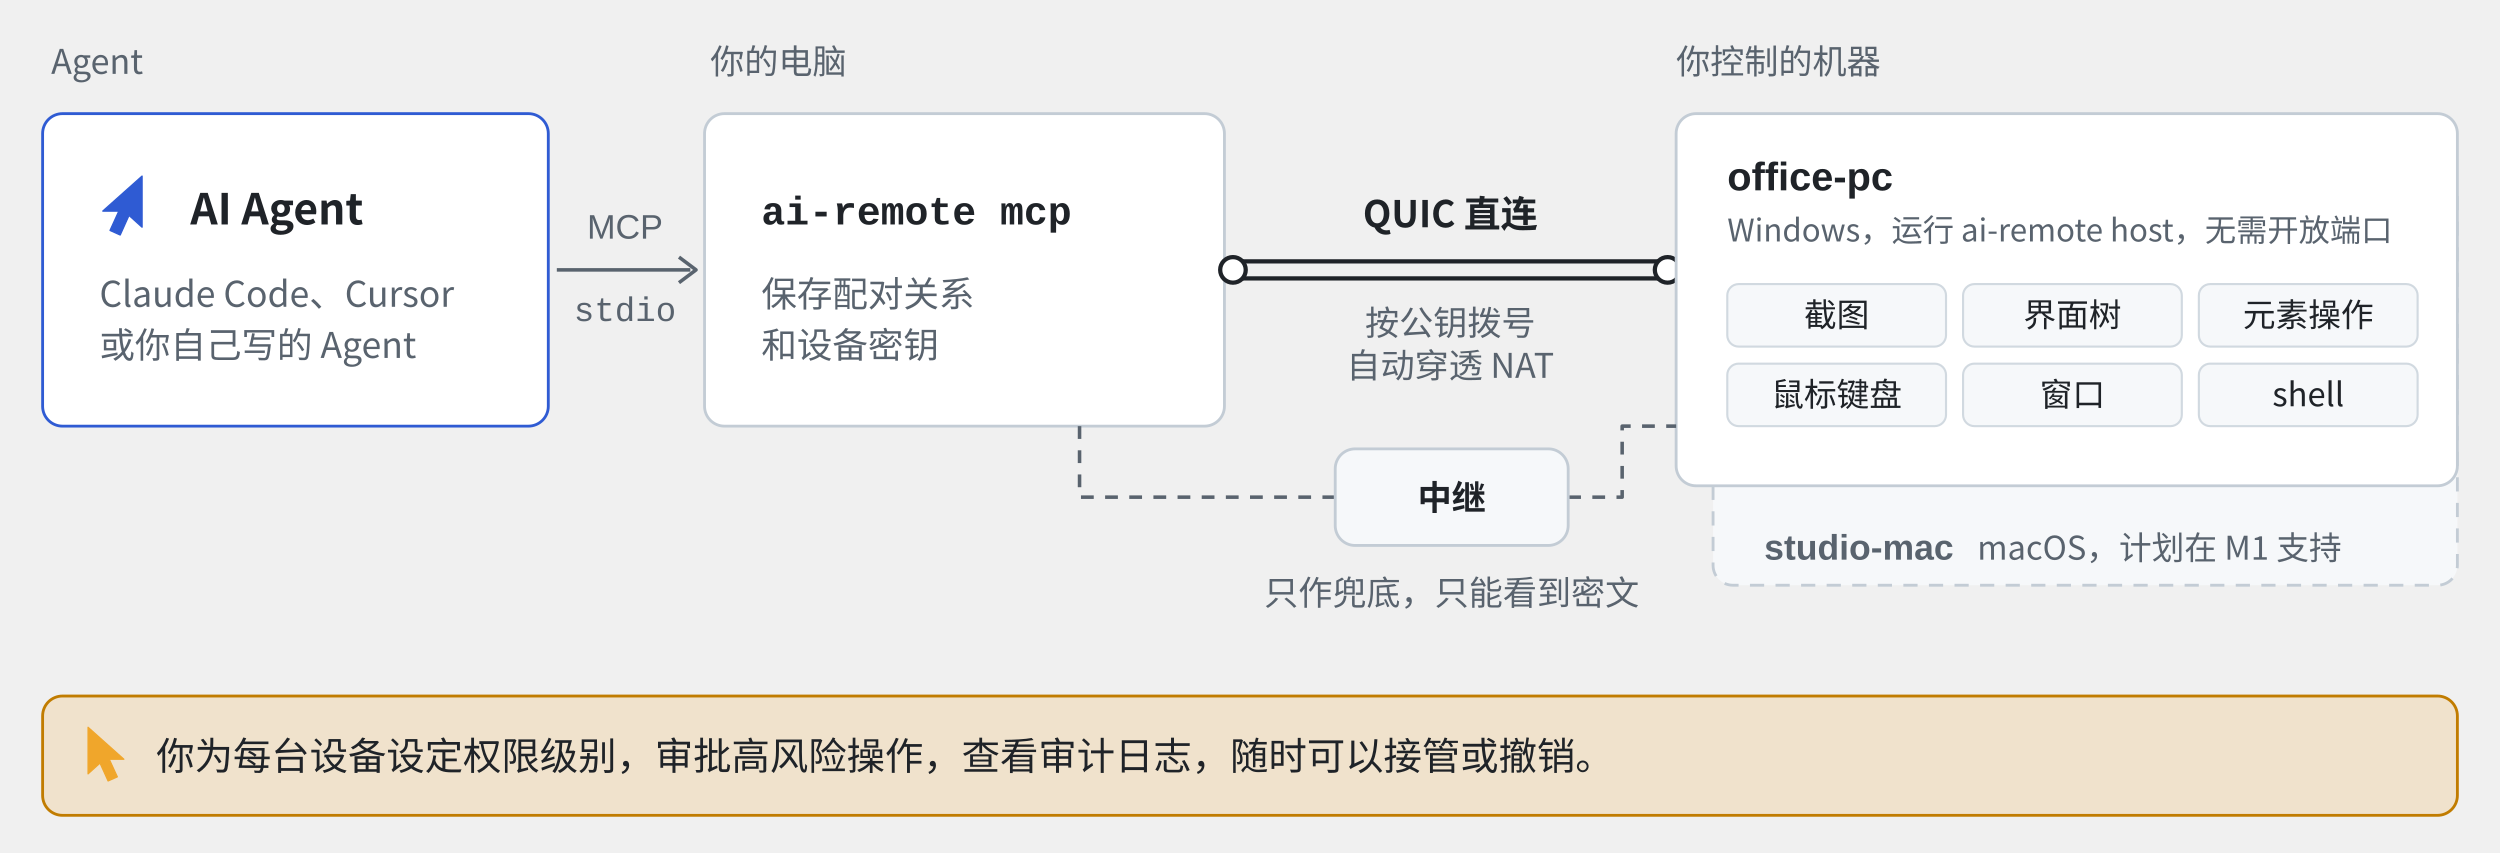
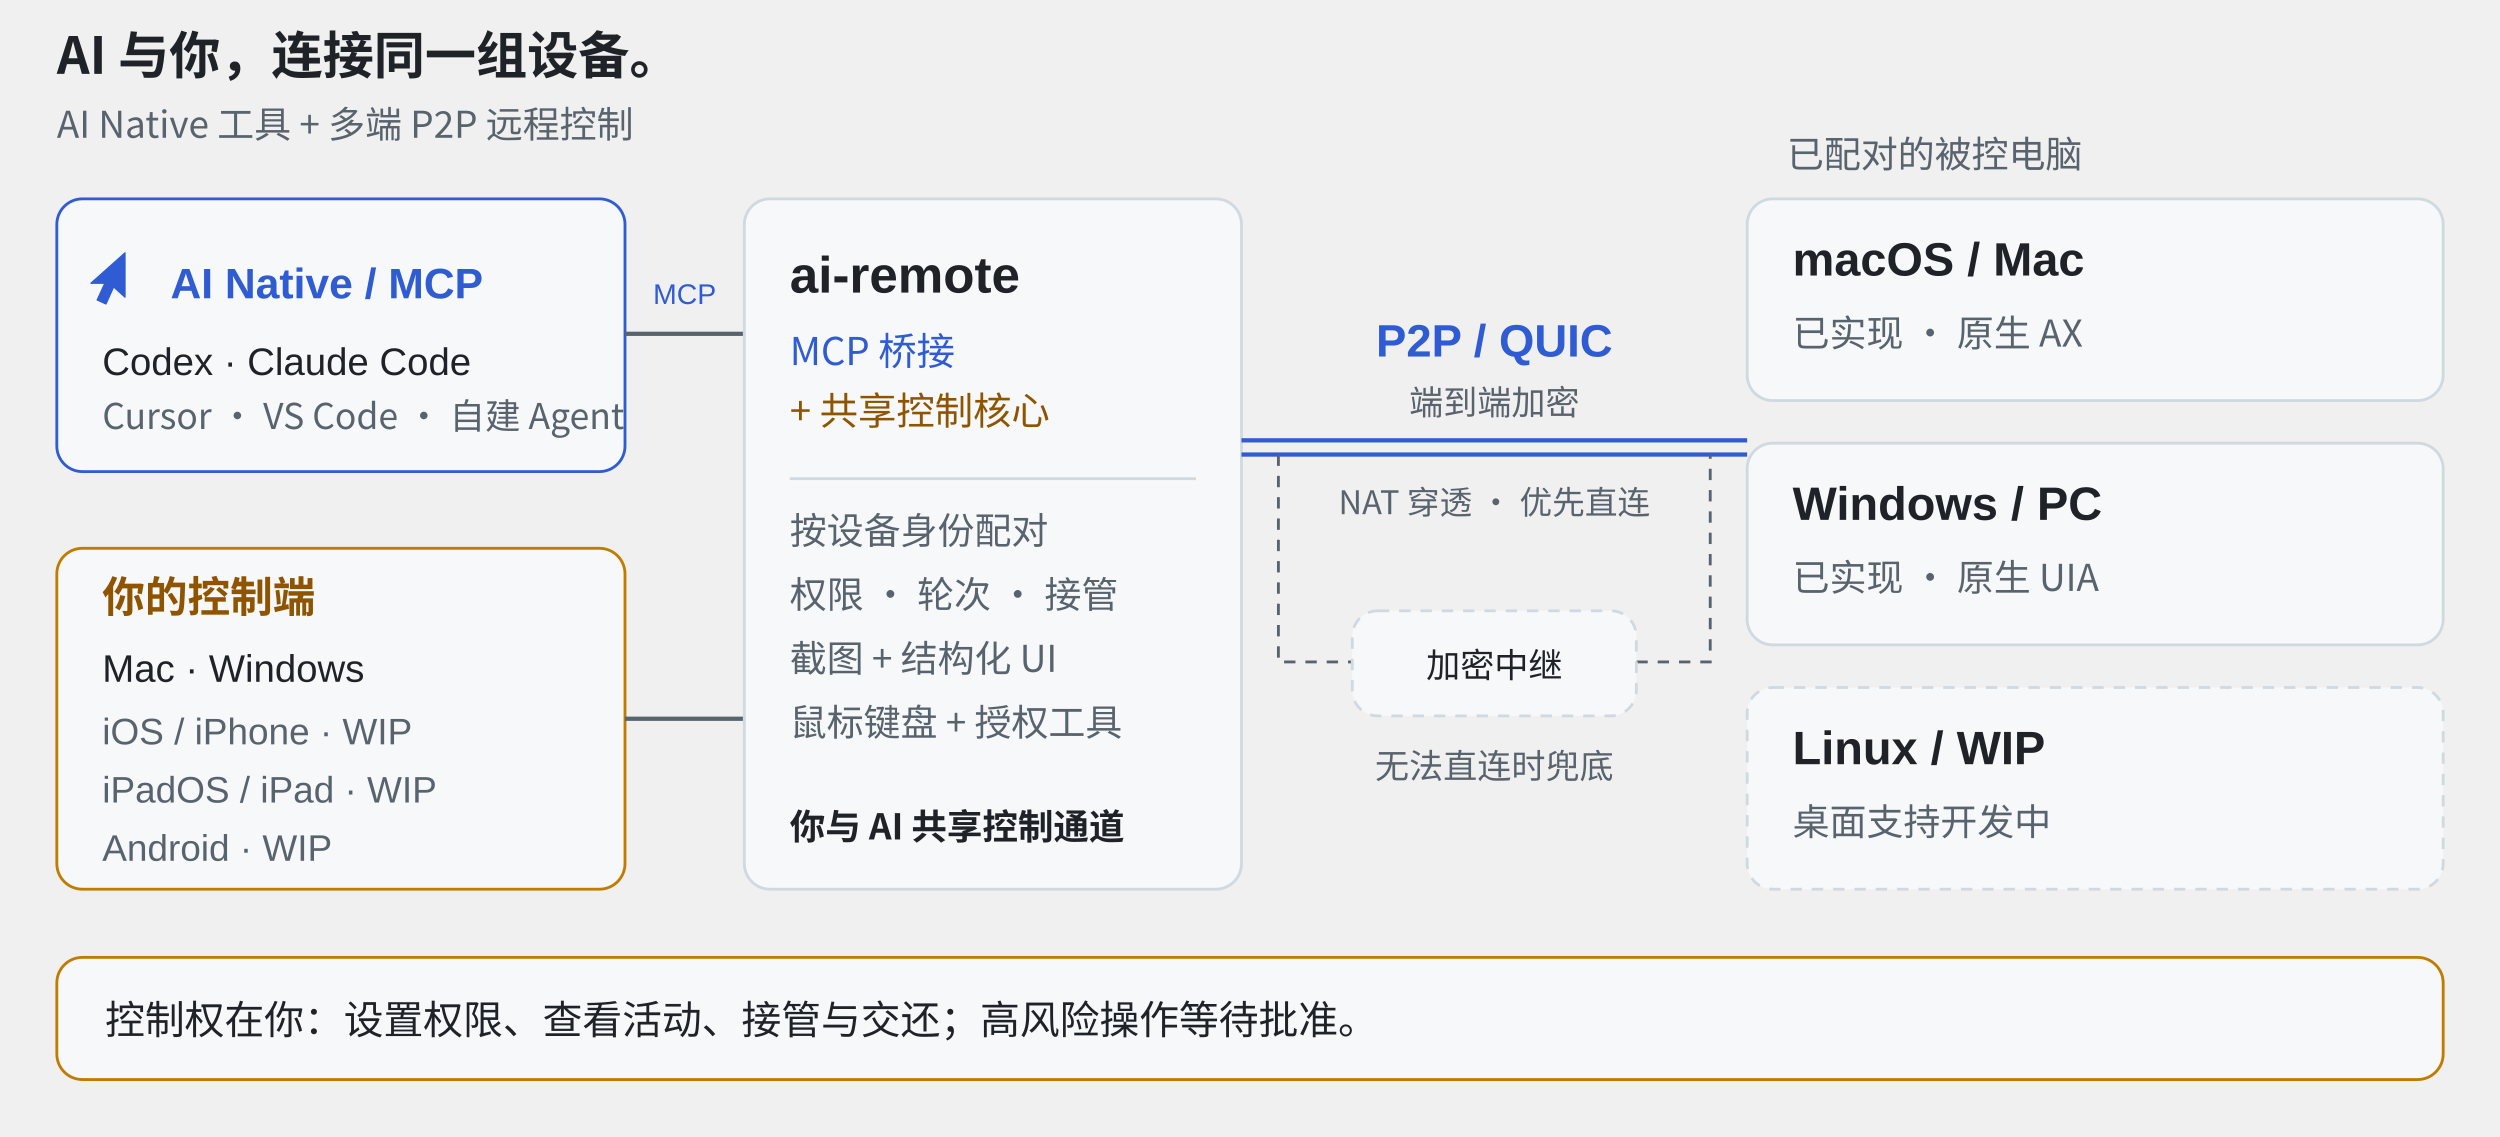
- <svg xmlns="http://www.w3.org/2000/svg" viewBox="0 0 1760 600" width="1760" height="600" role="img">
+ <svg xmlns="http://www.w3.org/2000/svg" viewBox="0 0 1760 800" width="1760" height="800" role="img">
  <style>.s{font-family:-apple-system, BlinkMacSystemFont, 'Segoe UI', 'Helvetica Neue', Arial, sans-serif}.m{font-family:ui-monospace, 'SF Mono', Menlo, Consolas, 'Liberation Mono', monospace}.z{font-family:'PingFang SC', 'Microsoft YaHei', 'Noto Sans CJK SC', sans-serif}</style>
-   <text class="z" x="36" y="52" font-size="24" fill="#59636E">Agent</text>
-   <text class="z" x="500" y="52" font-size="24" fill="#59636E">你的电脑</text>
-   <text class="z" x="1180" y="52" font-size="24" fill="#59636E">你控制的机器</text>
-   <rect x="30" y="80" width="356" height="220" rx="14" fill="#FFFFFF" stroke="#2F5BD3" stroke-width="2" />
-   <g transform="translate(100 124)">
-     <polygon points="0.0,0.0 0.0,35.9 -9.2,27.6 -15.4,41.4 -22.5,38.2 -16.3,24.6 -27.6,24.6" fill="#2F5BD3" stroke="#2F5BD3" stroke-width="1.0" stroke-linejoin="round" />
+   <text class="z" x="40" y="52" font-size="36" font-weight="650" fill="#1F2328">AI 与你，连接同一组设备。</text>
+   <text class="z" x="40" y="97" font-size="26" fill="#59636E">AI Native 工具 + 多端 P2P 远程控制</text>
+   <rect x="40" y="140" width="400" height="192" rx="18" fill="#F6F8FA" stroke="#2F5BD3" stroke-width="2" />
+   <g transform="translate(88 178)">
+     <polygon points="0.0,0.0 0.0,31.2 -8.0,24.0 -13.4,36.0 -19.6,33.2 -14.2,21.4 -24.0,21.4" fill="#2F5BD3" stroke="#2F5BD3" stroke-width="0.9" stroke-linejoin="round" />
  </g>
-   <text class="z" x="134" y="158" font-size="30" font-weight="600" fill="#1F2328">AI Agent</text>
-   <text class="z" x="70" y="216" font-size="25" fill="#59636E">Claude Code、Cursor</text>
-   <text class="z" x="70" y="252" font-size="25" fill="#59636E">或你自己写的 Agent</text>
-   <path d="M392,190 H486" stroke="#59636E" stroke-width="2.5" />
-   <path d="M478,181 L490,190 L478,199" fill="none" stroke="#59636E" stroke-width="2.5" stroke-linejoin="round" />
-   <text class="s" x="440" y="168" font-size="24" text-anchor="middle" fill="#59636E">MCP</text>
-   <text class="m" x="440" y="226" font-size="24" text-anchor="middle" fill="#59636E">stdio</text>
-   <rect x="496" y="80" width="366" height="220" rx="14" fill="#FFFFFF" stroke="#C3CCD5" stroke-width="2" />
-   <text class="m" x="536" y="158" font-size="28" font-weight="700" fill="#1F2328">ai-remote mcp</text>
-   <text class="z" x="536" y="216" font-size="25" fill="#59636E">保存配对关系</text>
-   <text class="z" x="536" y="252" font-size="25" fill="#59636E">和设备密钥</text>
-   <path d="M868,184 H1174 M868,196 H1174" stroke="#1F2328" stroke-width="3" />
-   <circle cx="868" cy="190" r="9" fill="#ffffff" stroke="#1F2328" stroke-width="3" />
-   <circle cx="1174" cy="190" r="9" fill="#ffffff" stroke="#1F2328" stroke-width="3" />
-   <text class="z" x="1021" y="160" font-size="26" font-weight="600" text-anchor="middle" fill="#1F2328">QUIC 直连</text>
-   <text class="z" x="1021" y="236" font-size="24" text-anchor="middle" fill="#59636E">按公钥拨号</text>
-   <text class="z" x="1021" y="266" font-size="24" text-anchor="middle" fill="#59636E">自动穿透 NAT</text>
-   <rect x="1206" y="120" width="524" height="292" rx="14" fill="#F6F8FA" stroke="#C3CCD5" stroke-width="2" stroke-dasharray="10 8" />
-   <text class="s" x="1242" y="394" font-size="25" font-weight="600" fill="#59636E">studio-mac</text>
-   <text class="z" x="1392" y="394" font-size="23" fill="#59636E">macOS，计划在 M1 支持</text>
-   <rect x="1180" y="80" width="550" height="262" rx="14" fill="#FFFFFF" stroke="#C3CCD5" stroke-width="2" />
-   <text class="s" x="1216" y="134" font-size="28" font-weight="600" fill="#1F2328">office-pc</text>
-   <text class="z" x="1216" y="170" font-size="22" fill="#59636E">Windows，运行 ai-remote host，无需开放端口</text>
-   <rect x="1216" y="200" width="154" height="44" rx="8" fill="#F6F8FA" stroke="#D1D9E0" stroke-width="1.5" />
-   <text class="z" x="1293" y="230" font-size="23" text-anchor="middle" fill="#1F2328">截图</text>
-   <rect x="1382" y="200" width="154" height="44" rx="8" fill="#F6F8FA" stroke="#D1D9E0" stroke-width="1.5" />
-   <text class="z" x="1459" y="230" font-size="23" text-anchor="middle" fill="#1F2328">界面树</text>
-   <rect x="1548" y="200" width="154" height="44" rx="8" fill="#F6F8FA" stroke="#D1D9E0" stroke-width="1.5" />
-   <text class="z" x="1625" y="230" font-size="23" text-anchor="middle" fill="#1F2328">元素操作</text>
-   <rect x="1216" y="256" width="154" height="44" rx="8" fill="#F6F8FA" stroke="#D1D9E0" stroke-width="1.5" />
-   <text class="z" x="1293" y="286" font-size="23" text-anchor="middle" fill="#1F2328">鼠标键盘</text>
-   <rect x="1382" y="256" width="154" height="44" rx="8" fill="#F6F8FA" stroke="#D1D9E0" stroke-width="1.5" />
-   <text class="z" x="1459" y="286" font-size="23" text-anchor="middle" fill="#1F2328">窗口</text>
-   <rect x="1548" y="256" width="154" height="44" rx="8" fill="#F6F8FA" stroke="#D1D9E0" stroke-width="1.5" />
-   <text class="z" x="1625" y="286" font-size="23" text-anchor="middle" fill="#1F2328">shell</text>
-   <path d="M760,300 V350 H940" fill="none" stroke="#59636E" stroke-width="2.5" stroke-dasharray="9 8" />
-   <path d="M1104,350 H1142 V300 H1180" fill="none" stroke="#59636E" stroke-width="2.5" stroke-dasharray="9 8" stroke-linejoin="round" />
-   <rect x="940" y="316" width="164" height="68" rx="14" fill="#F6F8FA" stroke="#C3CCD5" stroke-width="2" />
-   <text class="z" x="1022" y="359" font-size="24" font-weight="600" text-anchor="middle" fill="#1F2328">中继</text>
-   <text class="z" x="1022" y="426" font-size="24" text-anchor="middle" fill="#59636E">只作兜底，只能看到密文</text>
-   <rect x="30" y="490" width="1700" height="84" rx="14" fill="#F0A62B" fill-opacity="0.18" stroke="#C17C00" stroke-width="2" />
-   <g transform="translate(62 512)">
-     <polygon points="0.0,0.0 0.0,32.8 8.4,25.2 14.1,37.8 20.6,34.9 14.9,22.5 25.2,22.5" fill="#F0A62B" stroke="#F0A62B" stroke-width="0.9" stroke-linejoin="round" />
-   </g>
-   <text class="z" x="110" y="542" font-size="27" fill="#1F2328">你为每台设备设定权限级别，审批高风险操作，查看审计日志，随时可以接管或撤销。</text>
+   <text class="s" x="120" y="210" font-size="30" font-weight="650" fill="#2F5BD3">AI Native / MCP</text>
+   <text class="s" x="72" y="264" font-size="27" fill="#1F2328">Codex · Claude Code</text>
+   <text class="z" x="72" y="302" font-size="25" fill="#59636E">Cursor · VS Code · 自建 Agent</text>
+   <rect x="40" y="386" width="400" height="240" rx="18" fill="#F6F8FA" stroke="#C17C00" stroke-width="2" />
+   <text class="z" x="72" y="431" font-size="30" font-weight="650" fill="#8F5400">你的控制端</text>
+   <text class="s" x="72" y="480" font-size="27" fill="#1F2328">Mac · Windows</text>
+   <text class="s" x="72" y="524" font-size="26" fill="#59636E">iOS / iPhone · WIP</text>
+   <text class="s" x="72" y="565" font-size="26" fill="#59636E">iPadOS / iPad · WIP</text>
+   <text class="s" x="72" y="606" font-size="26" fill="#59636E">Android · WIP</text>
+   <path d="M440 235 H524 M440 506 H524" fill="none" stroke="#59636E" stroke-width="3" />
+   <text class="s" x="482" y="214" font-size="20" text-anchor="middle" fill="#2F5BD3">MCP</text>
+   <rect x="524" y="140" width="350" height="486" rx="18" fill="#F6F8FA" stroke="#D1D9E0" stroke-width="2" />
+   <text class="s" x="556" y="206" font-size="36" font-weight="650" fill="#1F2328">ai-remote</text>
+   <text class="z" x="556" y="257" font-size="27" fill="#2F5BD3">MCP 桥接</text>
+   <text class="z" x="556" y="299" font-size="27" fill="#8F5400">+ 共享控制核心</text>
+   <path d="M556 337 H842" stroke="#D1D9E0" stroke-width="2" />
+   <text class="z" x="556" y="383" font-size="26" fill="#59636E">按设备身份配对</text>
+   <text class="z" x="556" y="428" font-size="26" fill="#59636E">权限 · 轮次 · 接管</text>
+   <text class="z" x="556" y="473" font-size="26" fill="#59636E">截图 + 结构化 UI</text>
+   <text class="z" x="556" y="518" font-size="26" fill="#59636E">鼠标键盘 + 授权工具</text>
+   <text class="z" x="556" y="591" font-size="25" font-weight="600" fill="#1F2328">你与 AI 共享控制通道</text>
+   <path d="M874 310 H1230 M874 320 H1230" stroke="#2F5BD3" stroke-width="3" />
+   <text class="s" x="1052" y="251" font-size="32" font-weight="650" text-anchor="middle" fill="#2F5BD3">P2P / QUIC</text>
+   <text class="z" x="1052" y="292" font-size="24" text-anchor="middle" fill="#59636E">端到端加密</text>
+   <text class="z" x="1052" y="362" font-size="23" text-anchor="middle" fill="#59636E">NAT 穿透 · 优先直连</text>
+   <path d="M900 320 V466 H952 M1152 466 H1204 V320" fill="none" stroke="#59636E" stroke-width="2" stroke-dasharray="8 7" />
+   <rect x="952" y="430" width="200" height="74" rx="18" fill="#F6F8FA" stroke="#D1D9E0" stroke-width="2" stroke-dasharray="8 7" />
+   <text class="z" x="1052" y="477" font-size="24" text-anchor="middle" fill="#1F2328">加密中继</text>
+   <text class="z" x="1052" y="548" font-size="24" text-anchor="middle" fill="#59636E">无法直连时兜底</text>
+   <text class="z" x="1258" y="118" font-size="26" fill="#59636E">已配对的被控电脑</text>
+   <rect x="1230" y="140" width="490" height="142" rx="18" fill="#F6F8FA" stroke="#D1D9E0" stroke-width="2" />
+   <text class="s" x="1262" y="194" font-size="33" font-weight="650" fill="#1F2328">macOS / Mac</text>
+   <text class="z" x="1262" y="244" font-size="26" fill="#59636E">已实现 · 原生 AX</text>
+   <rect x="1230" y="312" width="490" height="142" rx="18" fill="#F6F8FA" stroke="#D1D9E0" stroke-width="2" />
+   <text class="s" x="1262" y="366" font-size="33" font-weight="650" fill="#1F2328">Windows / PC</text>
+   <text class="z" x="1262" y="416" font-size="26" fill="#59636E">已实现 · 原生 UIA</text>
+   <rect x="1230" y="484" width="490" height="142" rx="18" fill="#F6F8FA" stroke="#D1D9E0" stroke-width="2" stroke-dasharray="8 7" />
+   <text class="s" x="1262" y="538" font-size="33" font-weight="650" fill="#1F2328">Linux / WIP</text>
+   <text class="z" x="1262" y="588" font-size="26" fill="#59636E">桌面支持开发中</text>
+   <rect x="40" y="674" width="1680" height="86" rx="18" fill="#F6F8FA" stroke="#C17C00" stroke-width="2" />
+   <text class="z" x="74" y="728" font-size="28" fill="#1F2328">控制权在你：设置权限、查看活动、接管与交还；高风险操作等待批准。</text>
</svg>
